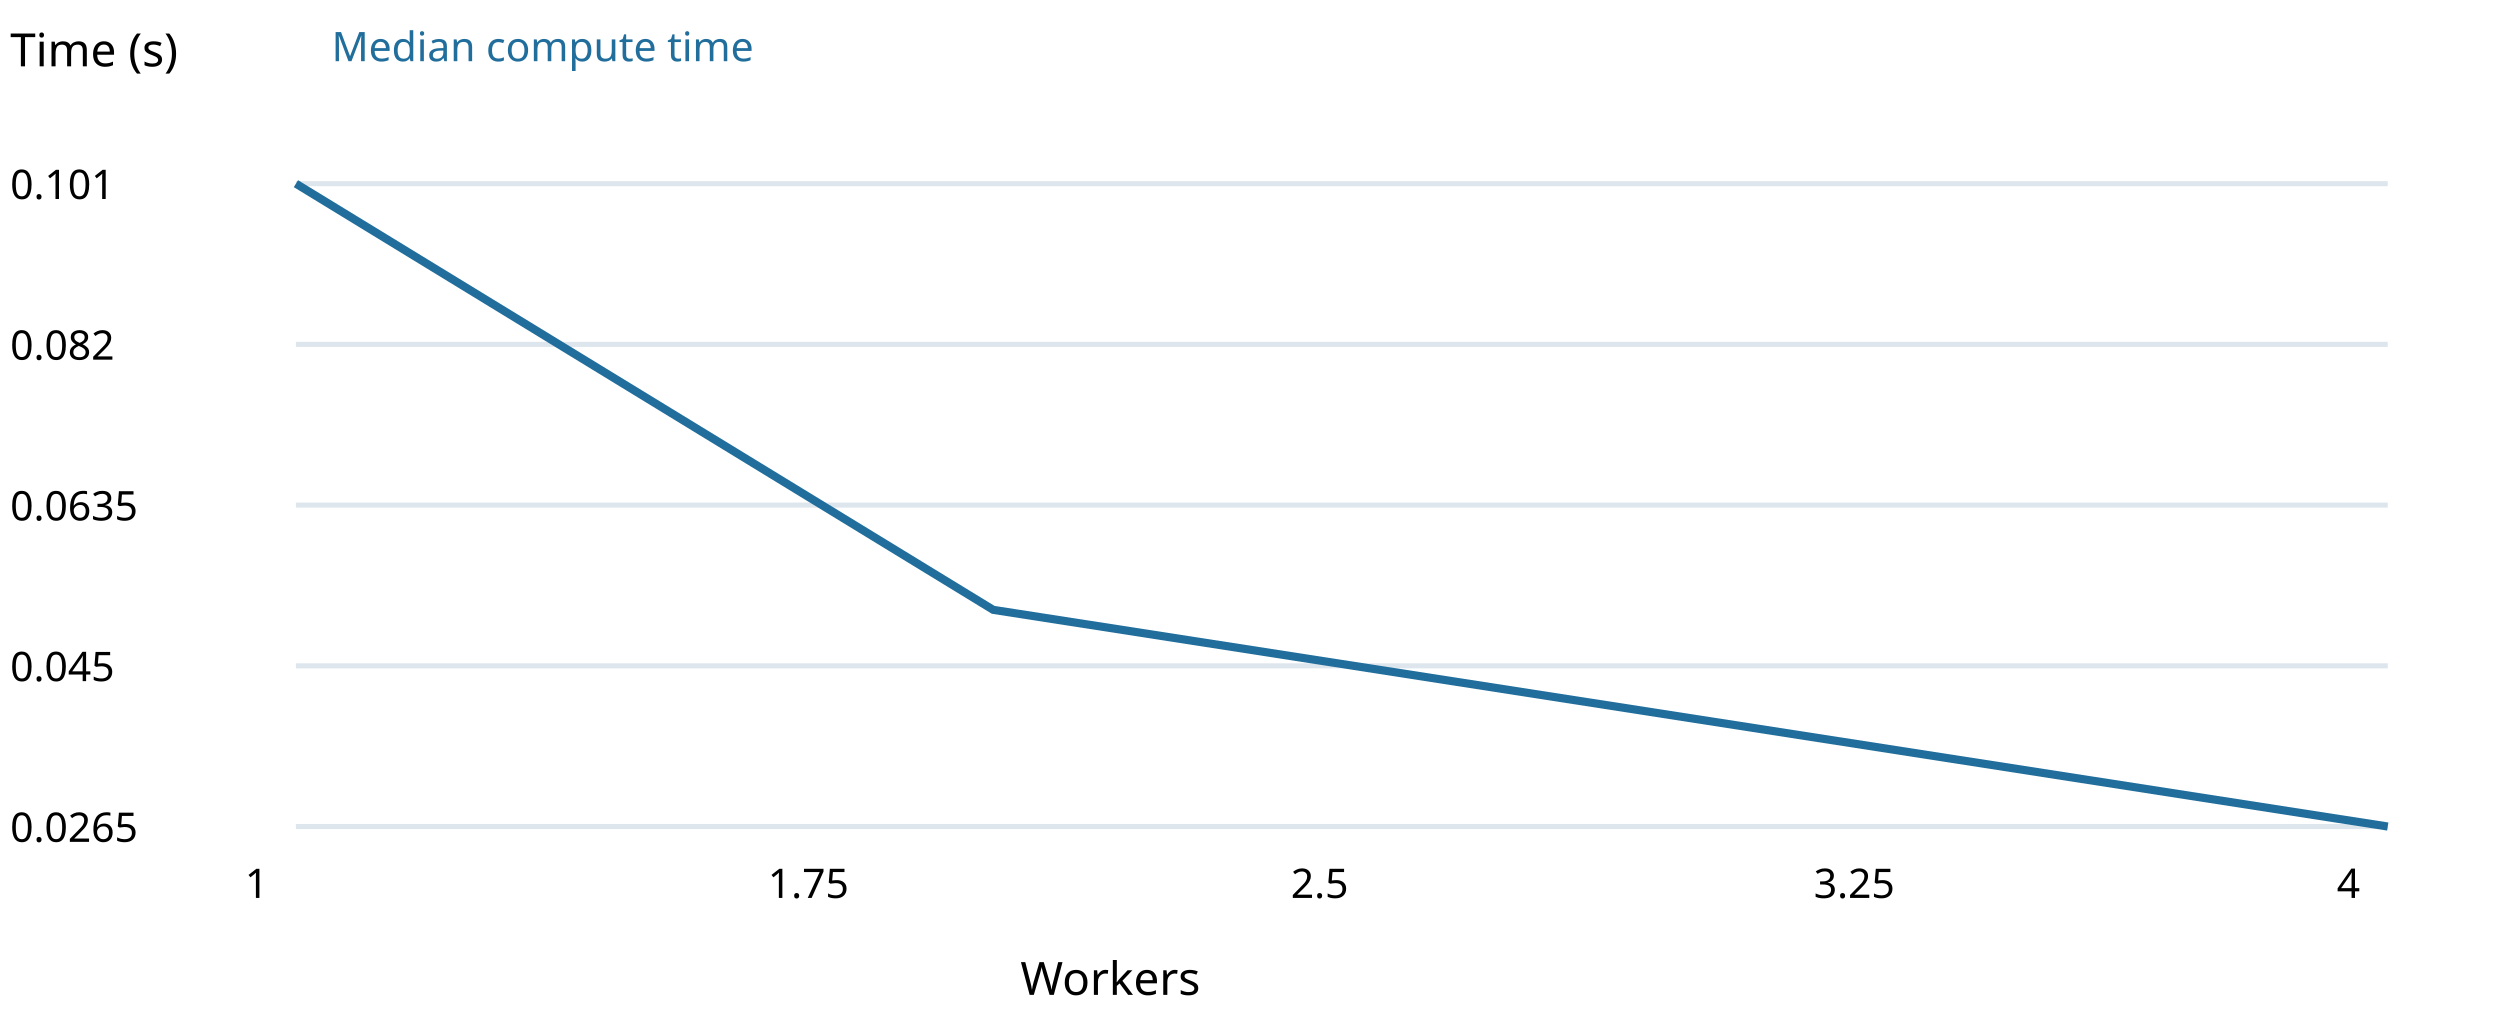
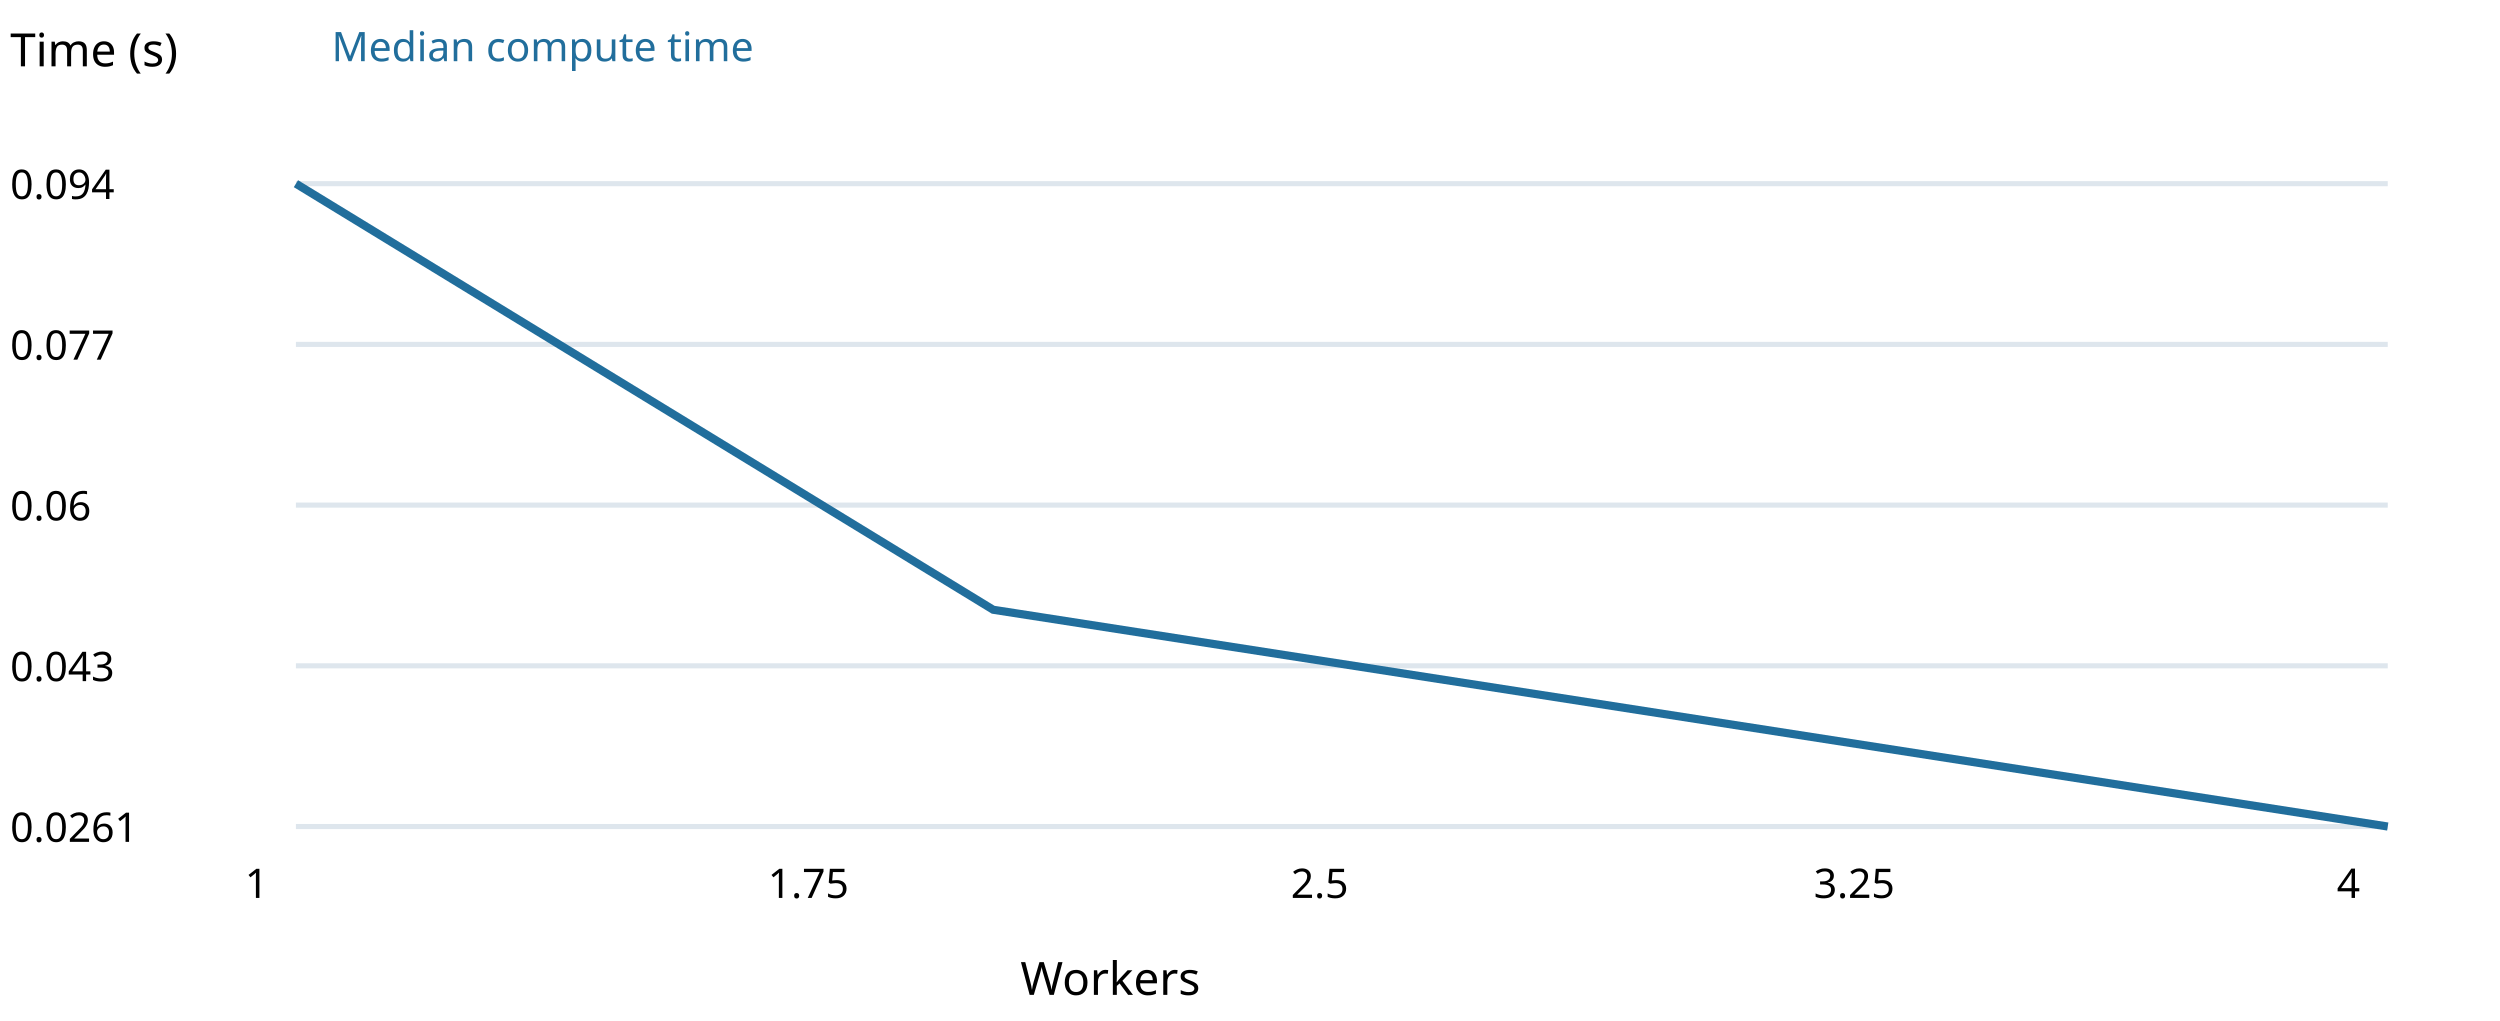
<svg xmlns="http://www.w3.org/2000/svg" width="490" height="200" preserveAspectRatio="xMinYMin meet" viewBox="0 0 490 200" version="1.0" fill-rule="evenodd">
  <clipPath id="clip">
    <rect x="0" y="0" width="490" height="200" />
  </clipPath>
  <g id="group" transform="scale(1,-1) translate(0,-200)" style="clip-path: url(#clip)">
    <g transform="">
      <path d="M 58,38 L 468,38 Z" style="stroke: rgb(87%,90%,93%); stroke-linecap: butt; stroke-width: 1;" />
-       <text x="2" y="35.0" style="font-family: Times-Roman; font-size: 8px;fill: rgb(0%,0%,0%); stroke:none;" transform="translate(0,70) scale(1,-1)">0.0265</text>
+       <text x="2" y="35.0" style="font-family: Times-Roman; font-size: 8px;fill: rgb(0%,0%,0%); stroke:none;" transform="translate(0,70) scale(1,-1)">0.0261</text>
      <text x="48.0" y="24" style="font-family: Times-Roman; font-size: 8px;fill: rgb(0%,0%,0%); stroke:none;" transform="translate(0,48) scale(1,-1)">1</text>
      <path d="M 58,69.5 L 468,69.5 Z" style="stroke: rgb(87%,90%,93%); stroke-linecap: butt; stroke-width: 1;" />
-       <text x="2" y="66.5" style="font-family: Times-Roman; font-size: 8px;fill: rgb(0%,0%,0%); stroke:none;" transform="translate(0,133) scale(1,-1)">0.045</text>
+       <text x="2" y="66.5" style="font-family: Times-Roman; font-size: 8px;fill: rgb(0%,0%,0%); stroke:none;" transform="translate(0,133) scale(1,-1)">0.043</text>
      <text x="150.5" y="24" style="font-family: Times-Roman; font-size: 8px;fill: rgb(0%,0%,0%); stroke:none;" transform="translate(0,48) scale(1,-1)">1.75</text>
      <path d="M 58,101 L 468,101 Z" style="stroke: rgb(87%,90%,93%); stroke-linecap: butt; stroke-width: 1;" />
-       <text x="2" y="98.0" style="font-family: Times-Roman; font-size: 8px;fill: rgb(0%,0%,0%); stroke:none;" transform="translate(0,196) scale(1,-1)">0.0635</text>
+       <text x="2" y="98.0" style="font-family: Times-Roman; font-size: 8px;fill: rgb(0%,0%,0%); stroke:none;" transform="translate(0,196) scale(1,-1)">0.06</text>
      <text x="253.0" y="24" style="font-family: Times-Roman; font-size: 8px;fill: rgb(0%,0%,0%); stroke:none;" transform="translate(0,48) scale(1,-1)">2.5</text>
      <path d="M 58,132.5 L 468,132.5 Z" style="stroke: rgb(87%,90%,93%); stroke-linecap: butt; stroke-width: 1;" />
-       <text x="2" y="129.5" style="font-family: Times-Roman; font-size: 8px;fill: rgb(0%,0%,0%); stroke:none;" transform="translate(0,259) scale(1,-1)">0.082</text>
+       <text x="2" y="129.5" style="font-family: Times-Roman; font-size: 8px;fill: rgb(0%,0%,0%); stroke:none;" transform="translate(0,259) scale(1,-1)">0.077</text>
      <text x="355.5" y="24" style="font-family: Times-Roman; font-size: 8px;fill: rgb(0%,0%,0%); stroke:none;" transform="translate(0,48) scale(1,-1)">3.25</text>
      <path d="M 58,164 L 468,164 Z" style="stroke: rgb(87%,90%,93%); stroke-linecap: butt; stroke-width: 1;" />
-       <text x="2" y="161.0" style="font-family: Times-Roman; font-size: 8px;fill: rgb(0%,0%,0%); stroke:none;" transform="translate(0,322) scale(1,-1)">0.101</text>
+       <text x="2" y="161.0" style="font-family: Times-Roman; font-size: 8px;fill: rgb(0%,0%,0%); stroke:none;" transform="translate(0,322) scale(1,-1)">0.094</text>
      <text x="458.0" y="24" style="font-family: Times-Roman; font-size: 8px;fill: rgb(0%,0%,0%); stroke:none;" transform="translate(0,48) scale(1,-1)">4</text>
-       <polyline points="58 164, 194.667 80.47, 468 38" style="stroke: rgb(13%,43%,61%); stroke-linecap: butt; stroke-width: 1.6; fill: None; fill-rule: evenodd;" />
+       <polyline points="58 164, 194.667 80.488, 468 38" style="stroke: rgb(13%,43%,61%); stroke-linecap: butt; stroke-width: 1.6; fill: None; fill-rule: evenodd;" />
      <text x="65" y="188" style="font-family: Times-Roman; font-size: 8px;fill: rgb(13%,43%,61%); stroke:none;" transform="translate(0,376) scale(1,-1)">Median compute time</text>
      <text x="200.0" y="5" style="font-family: Times-Roman; font-size: 9px;fill: rgb(0%,0%,0%); stroke:none;" transform="translate(0,10) scale(1,-1)">Workers</text>
      <text x="2" y="187" style="font-family: Times-Roman; font-size: 9px;fill: rgb(0%,0%,0%); stroke:none;" transform="translate(0,374) scale(1,-1)">Time (s)</text>
    </g>
  </g>
</svg>
